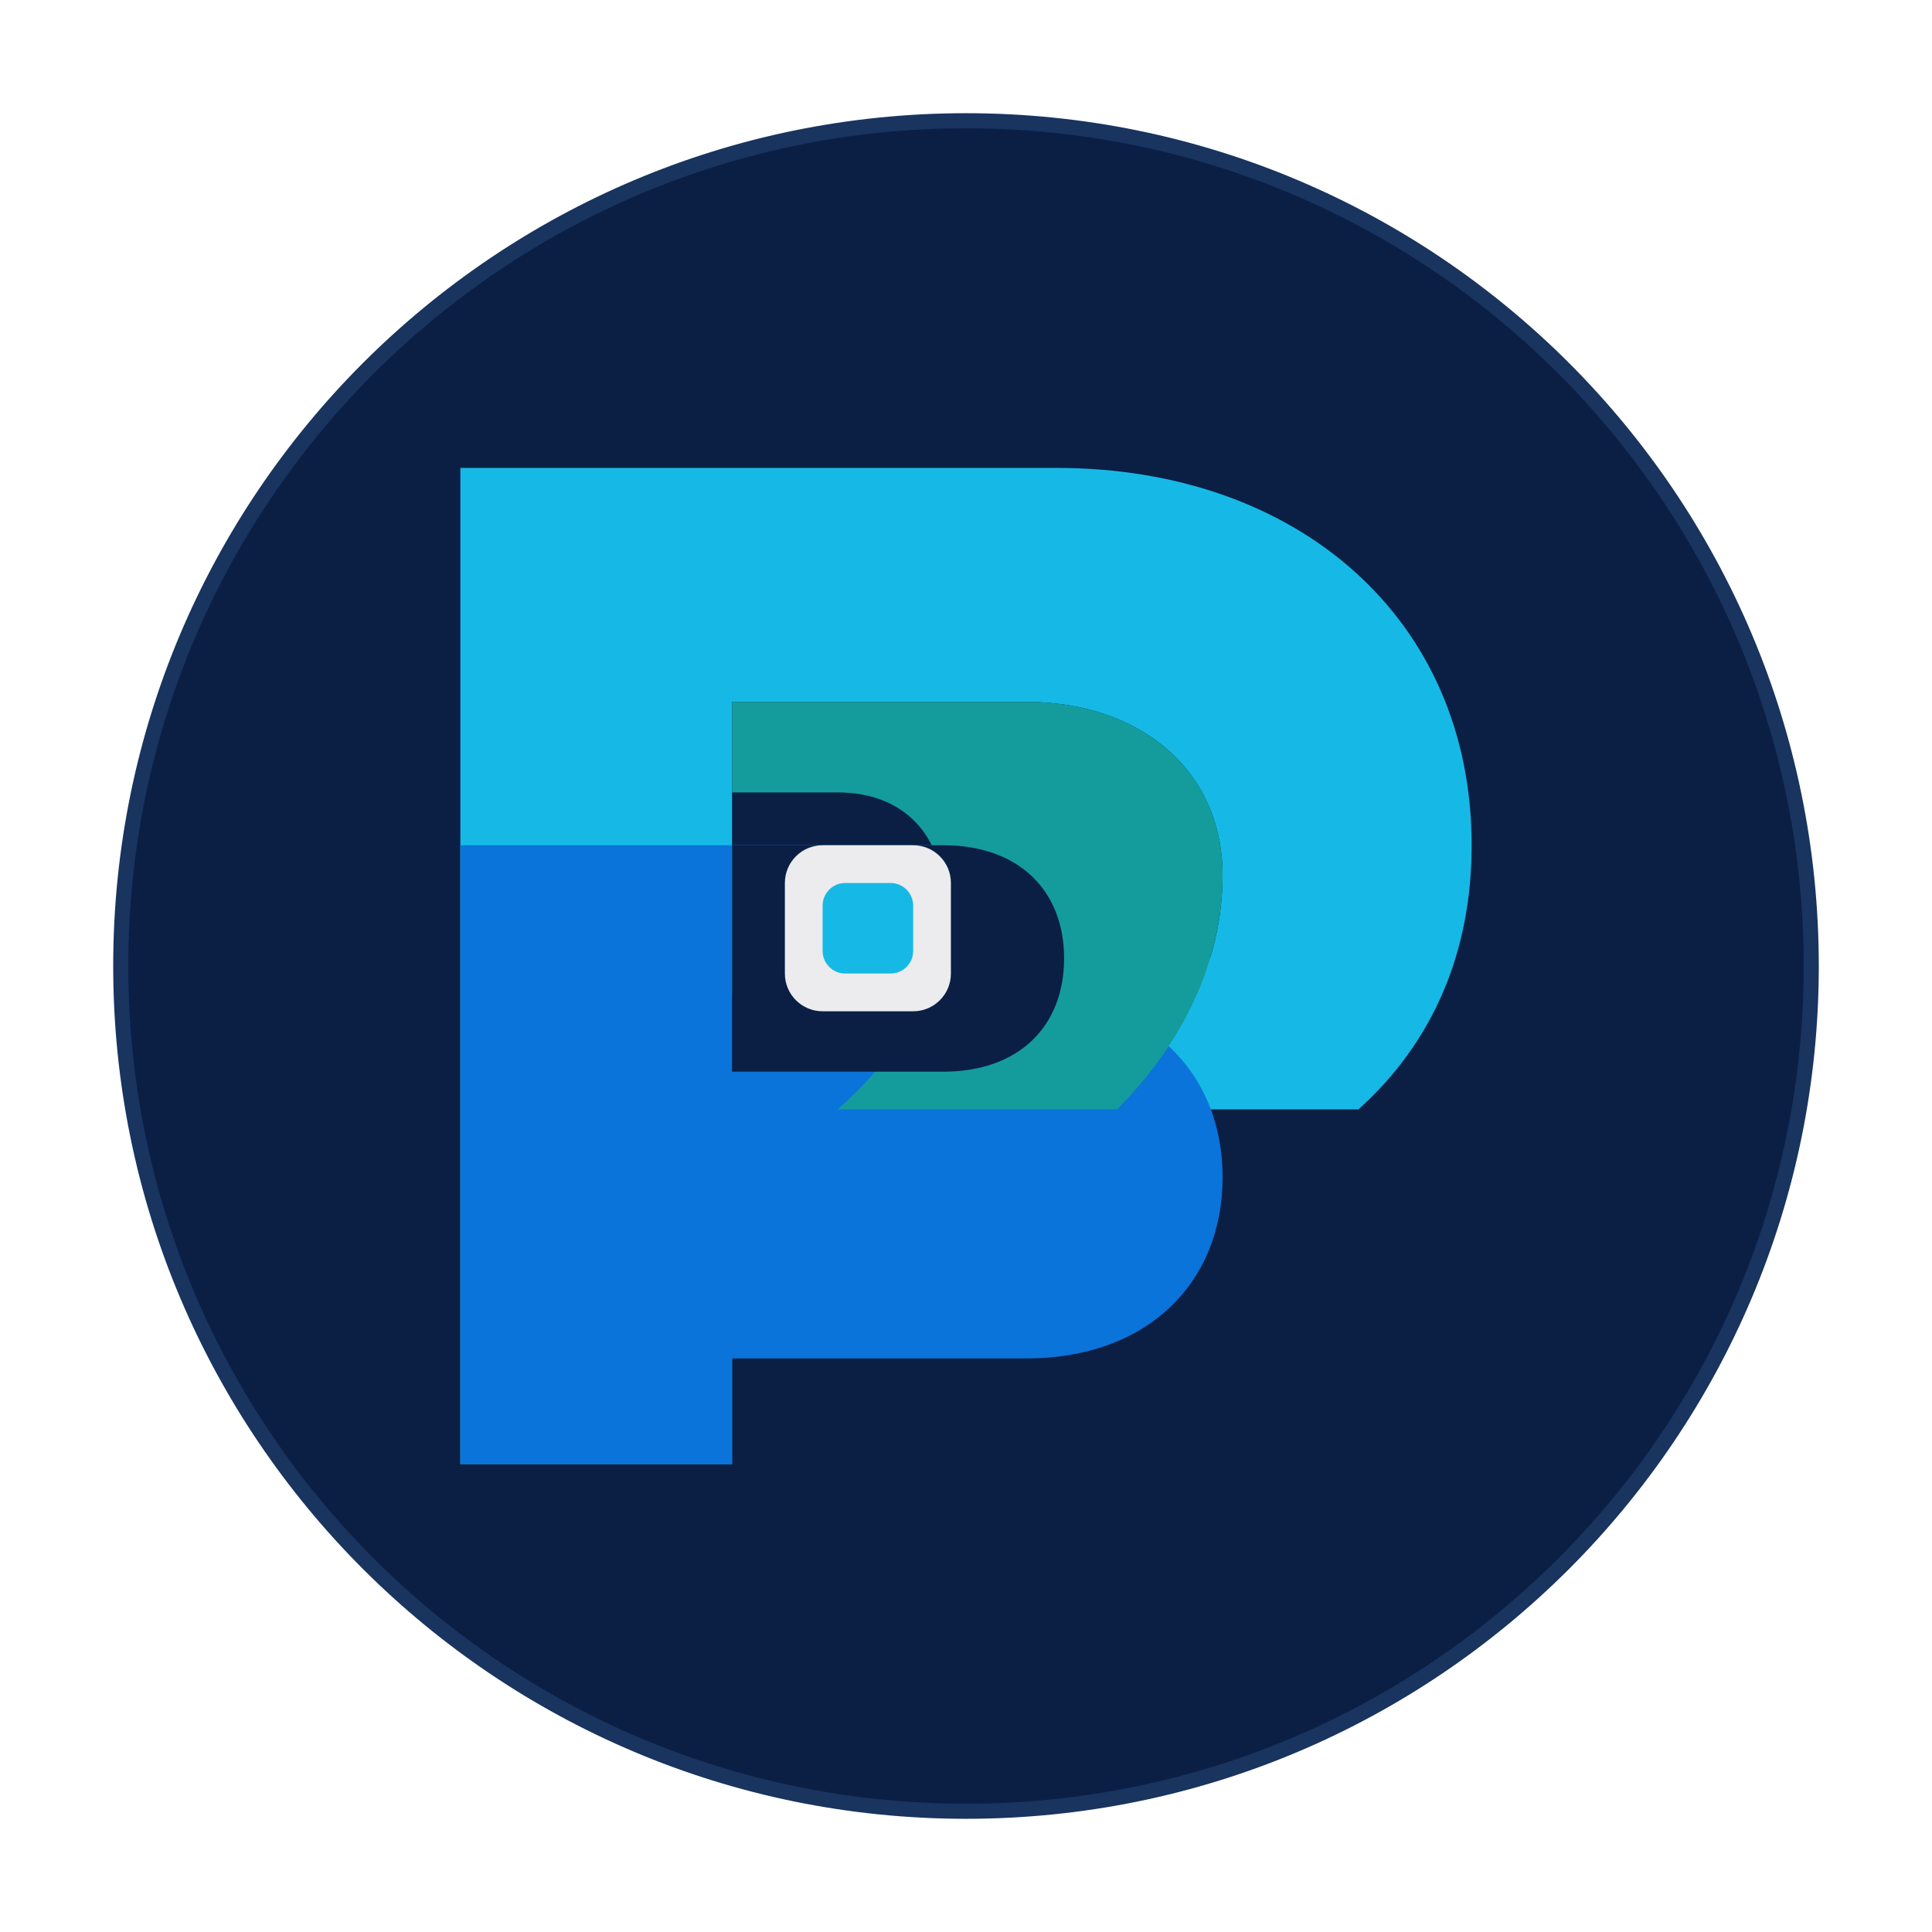
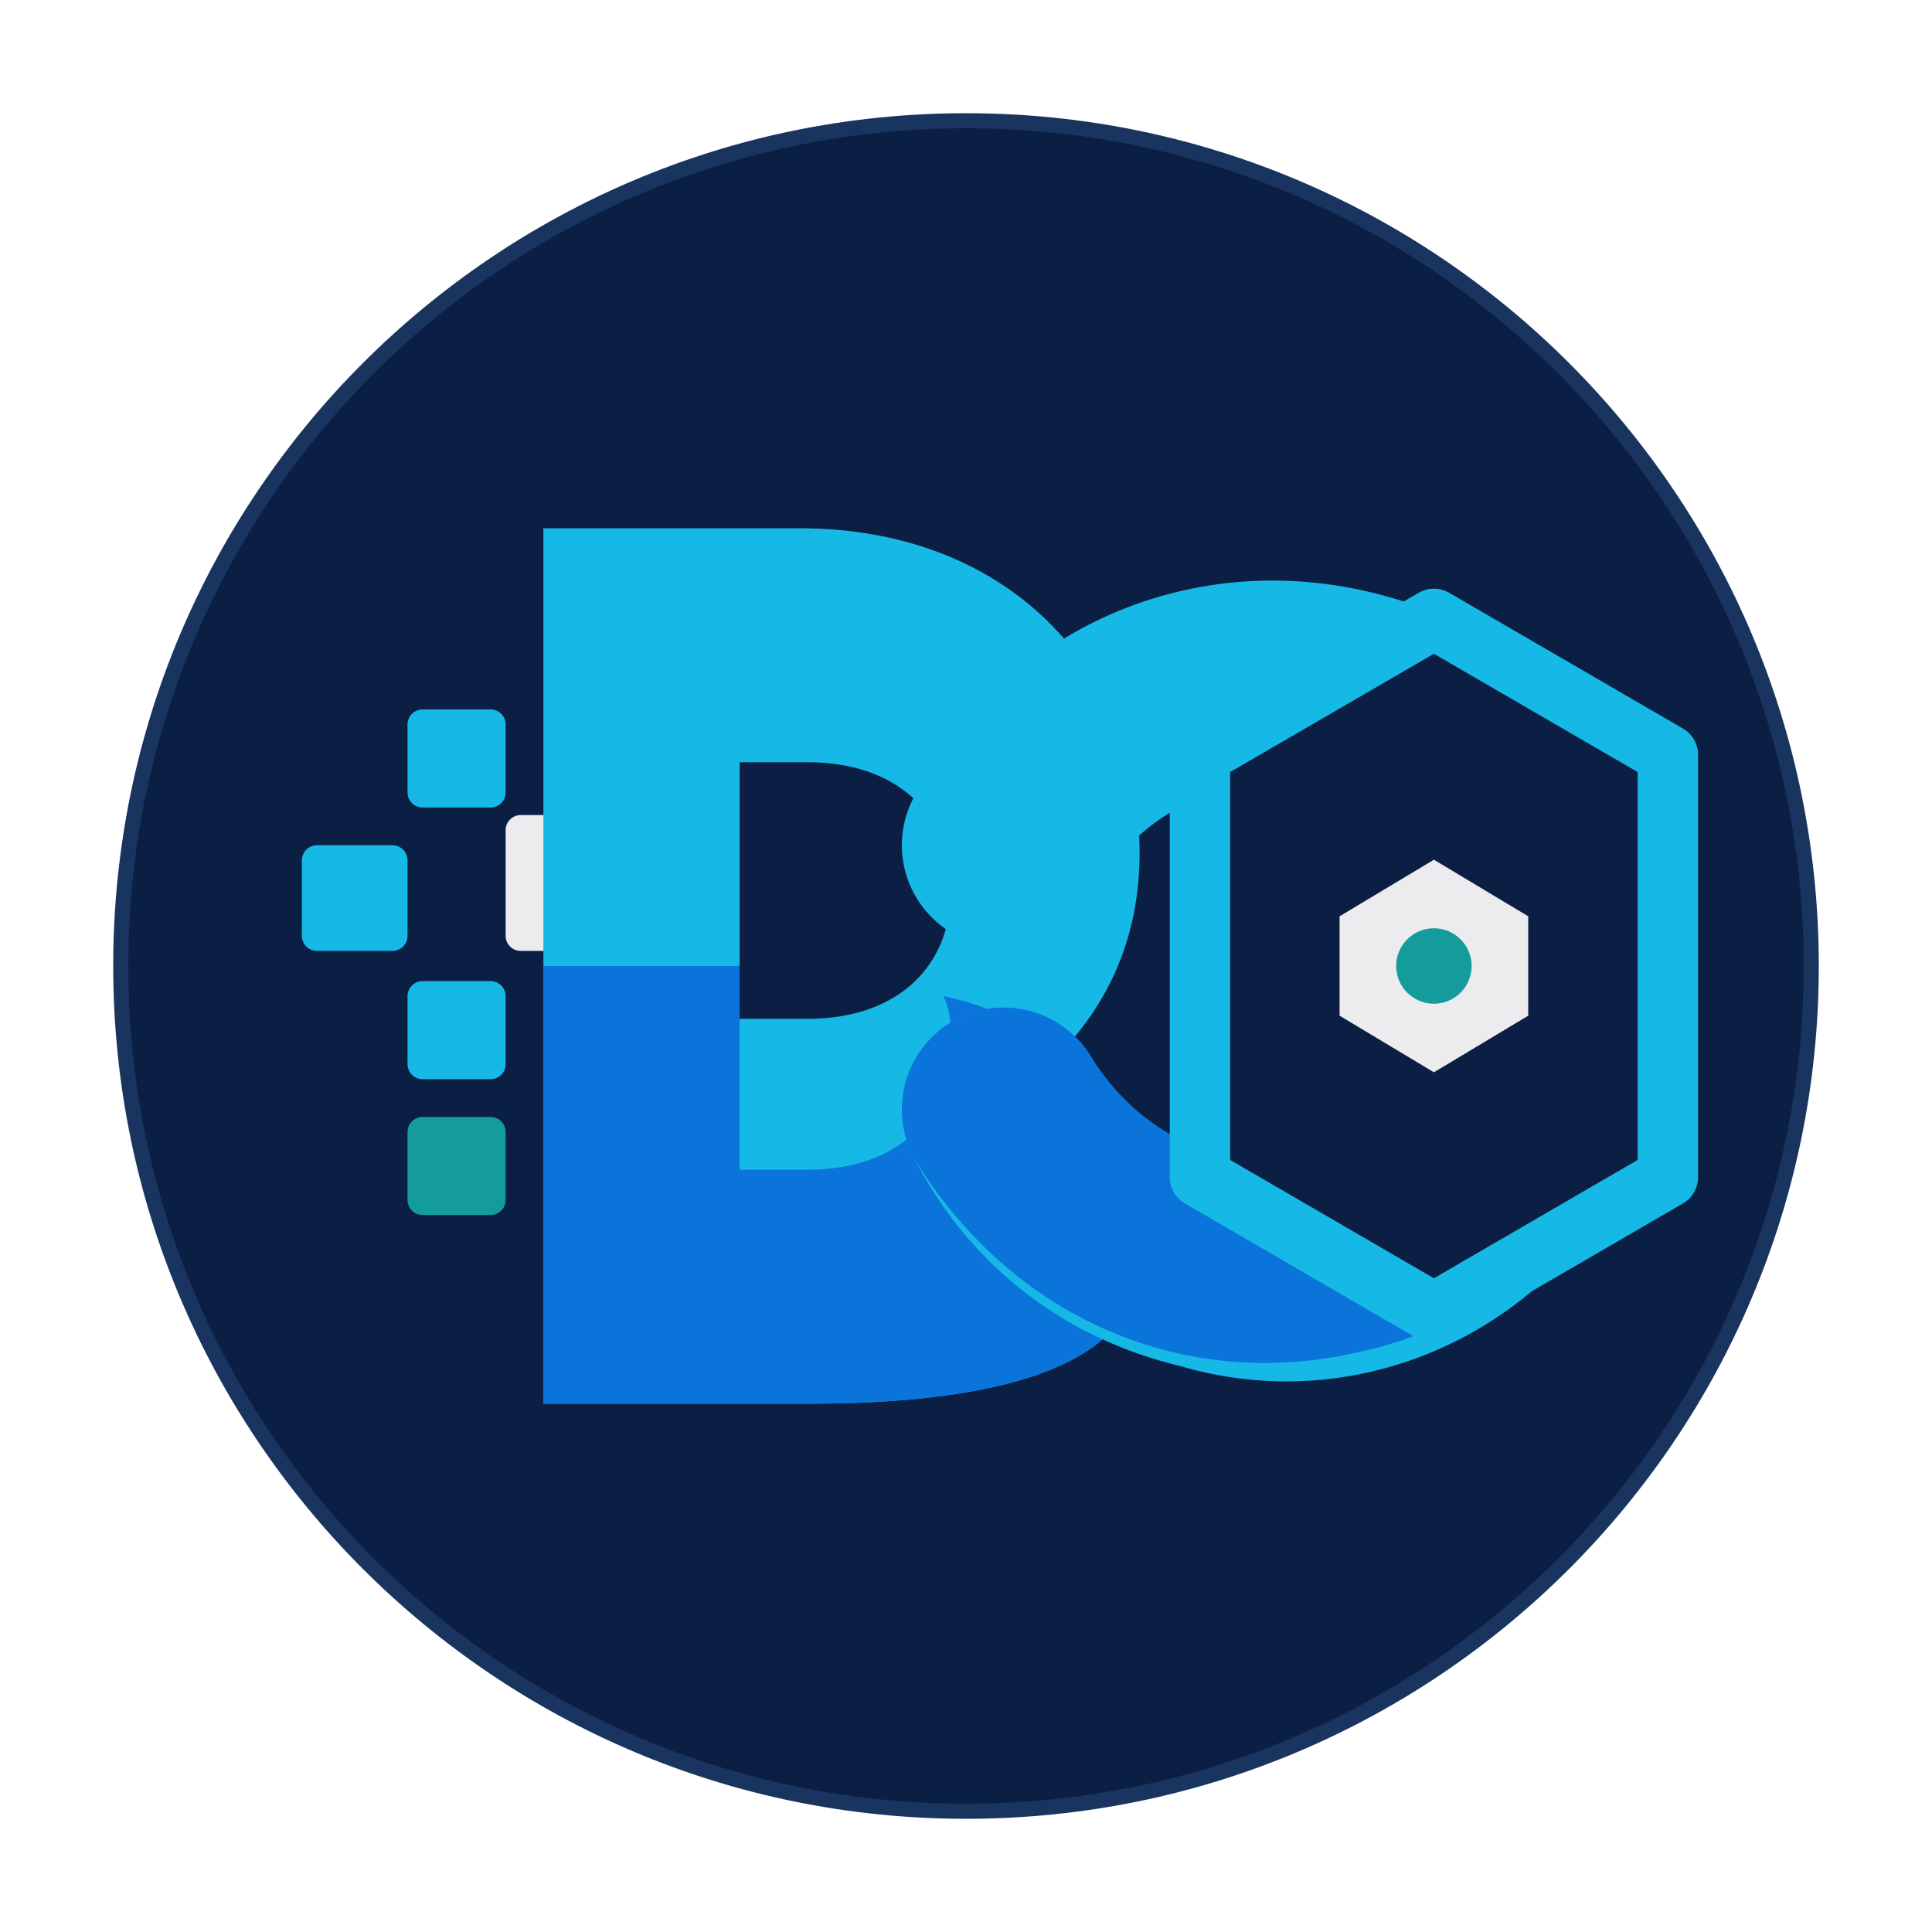
- <svg xmlns="http://www.w3.org/2000/svg" viewBox="0 0 256 256" role="img" aria-labelledby="title desc">
+ <svg xmlns="http://www.w3.org/2000/svg" viewBox="0 0 256 256" role="img" aria-labelledby="title desc" data-capability-motif="dcc-flow-and-mcp-gateway">
  <circle cx="128" cy="128" r="112" fill="#0B1F45" />
  <circle cx="128" cy="128" r="112" fill="none" stroke="#18345F" stroke-width="2" />
-   <path d="M61 62H140C172 62 195 82 195 112C195 126 190 138 180 147H148C157 138 162 127 162 116C162 102 151 93 136 93H97V112H136C152 112 162 122 162 136C162 150 152 159 136 159H97V194H61V62Z" fill="#16B9E6" />
-   <path d="M61 112H97V132H136C152 132 162 142 162 156C162 170 152 180 136 180H97V194H61V112Z" fill="#0A74DA" />
-   <path d="M97 93H136C151 93 162 102 162 116C162 127 157 138 148 147H111C120 139 125 130 125 119C125 111 120 105 111 105H97V93Z" fill="#149C9C" />
-   <path d="M97 112H125C135 112 141 118 141 127C141 136 135 142 125 142H97V112Z" fill="#0B1F45" />
-   <rect x="104" y="112" width="22" height="22" rx="5" fill="#ECECEF" />
-   <rect x="109" y="117" width="12" height="12" rx="3" fill="#16B9E6" />
+   <g fill="#16B9E6">
+     <rect x="40" y="112" width="14" height="14" rx="2" />
+     <rect x="54" y="94" width="13" height="13" rx="2" />
+     <rect x="54" y="130" width="13" height="13" rx="2" />
+     <rect x="67" y="108" width="18" height="18" rx="2" fill="#ECECEF" />
+   </g>
+   <rect x="54" y="148" width="13" height="13" rx="2" fill="#149C9C" />
+   <path d="M72 70H106C133 70 151 88 151 113C151 124 147 133 140 140C147 148 151 157 151 167C151 180 135 186 107 186H72V70Z" fill="#16B9E6" />
+   <path d="M98 101H107C119 101 126 108 126 118C126 128 119 135 107 135H98V101Z" fill="#0B1F45" />
+   <path d="M72 128H98V155H107C119 155 126 148 126 138C126 136 126 134 125 132C135 134 143 140 147 148C150 153 151 159 151 167C151 180 135 186 107 186H72V128Z" fill="#0A74DA" />
+   <path d="M133 112C143 94 162 87 180 92C202 98 214 119 207 141C201 162 180 174 160 168C147 165 138 157 133 147" fill="none" stroke="#16B9E6" stroke-width="27" stroke-linecap="round" stroke-linejoin="round" />
+   <path d="M133 147C143 163 160 170 177 166C187 164 195 158 201 149" fill="none" stroke="#0A74DA" stroke-width="27" stroke-linecap="round" stroke-linejoin="round" />
+   <path d="M190 82L221 100V156L190 174L159 156V100Z" fill="#0B1F45" stroke="#16B9E6" stroke-width="8" stroke-linejoin="round" />
+   <path d="M190 111L205 120V136L190 145L175 136V120Z" fill="#ECECEF" stroke="#0B1F45" stroke-width="5" stroke-linejoin="round" />
+   <circle cx="190" cy="128" r="5" fill="#149C9C" />
</svg>
